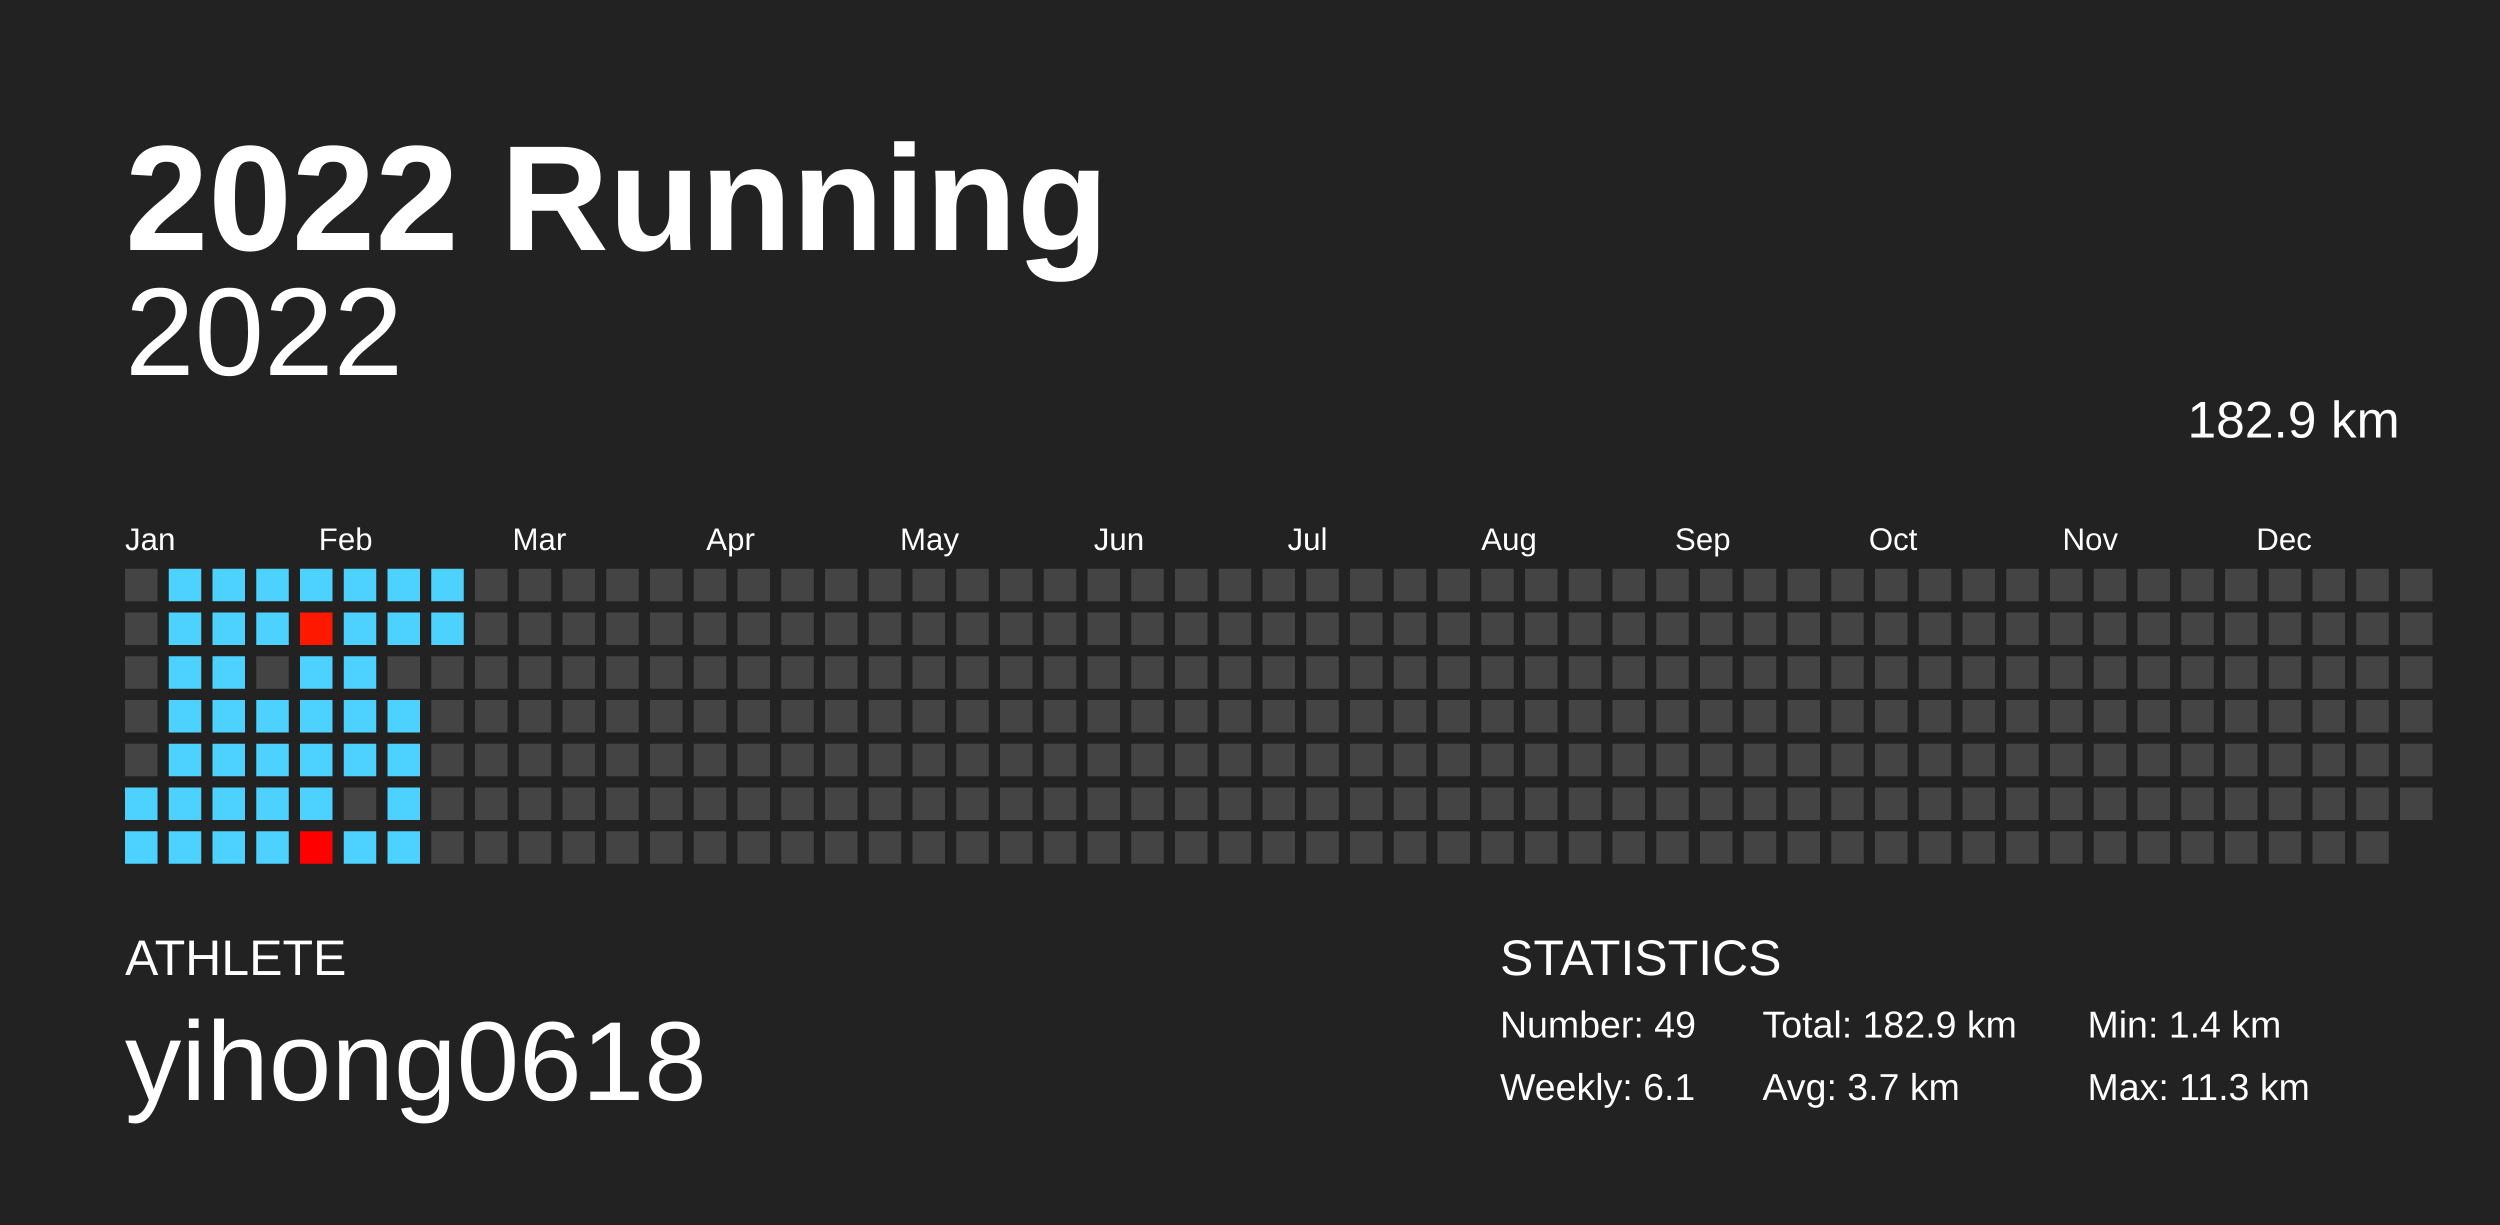
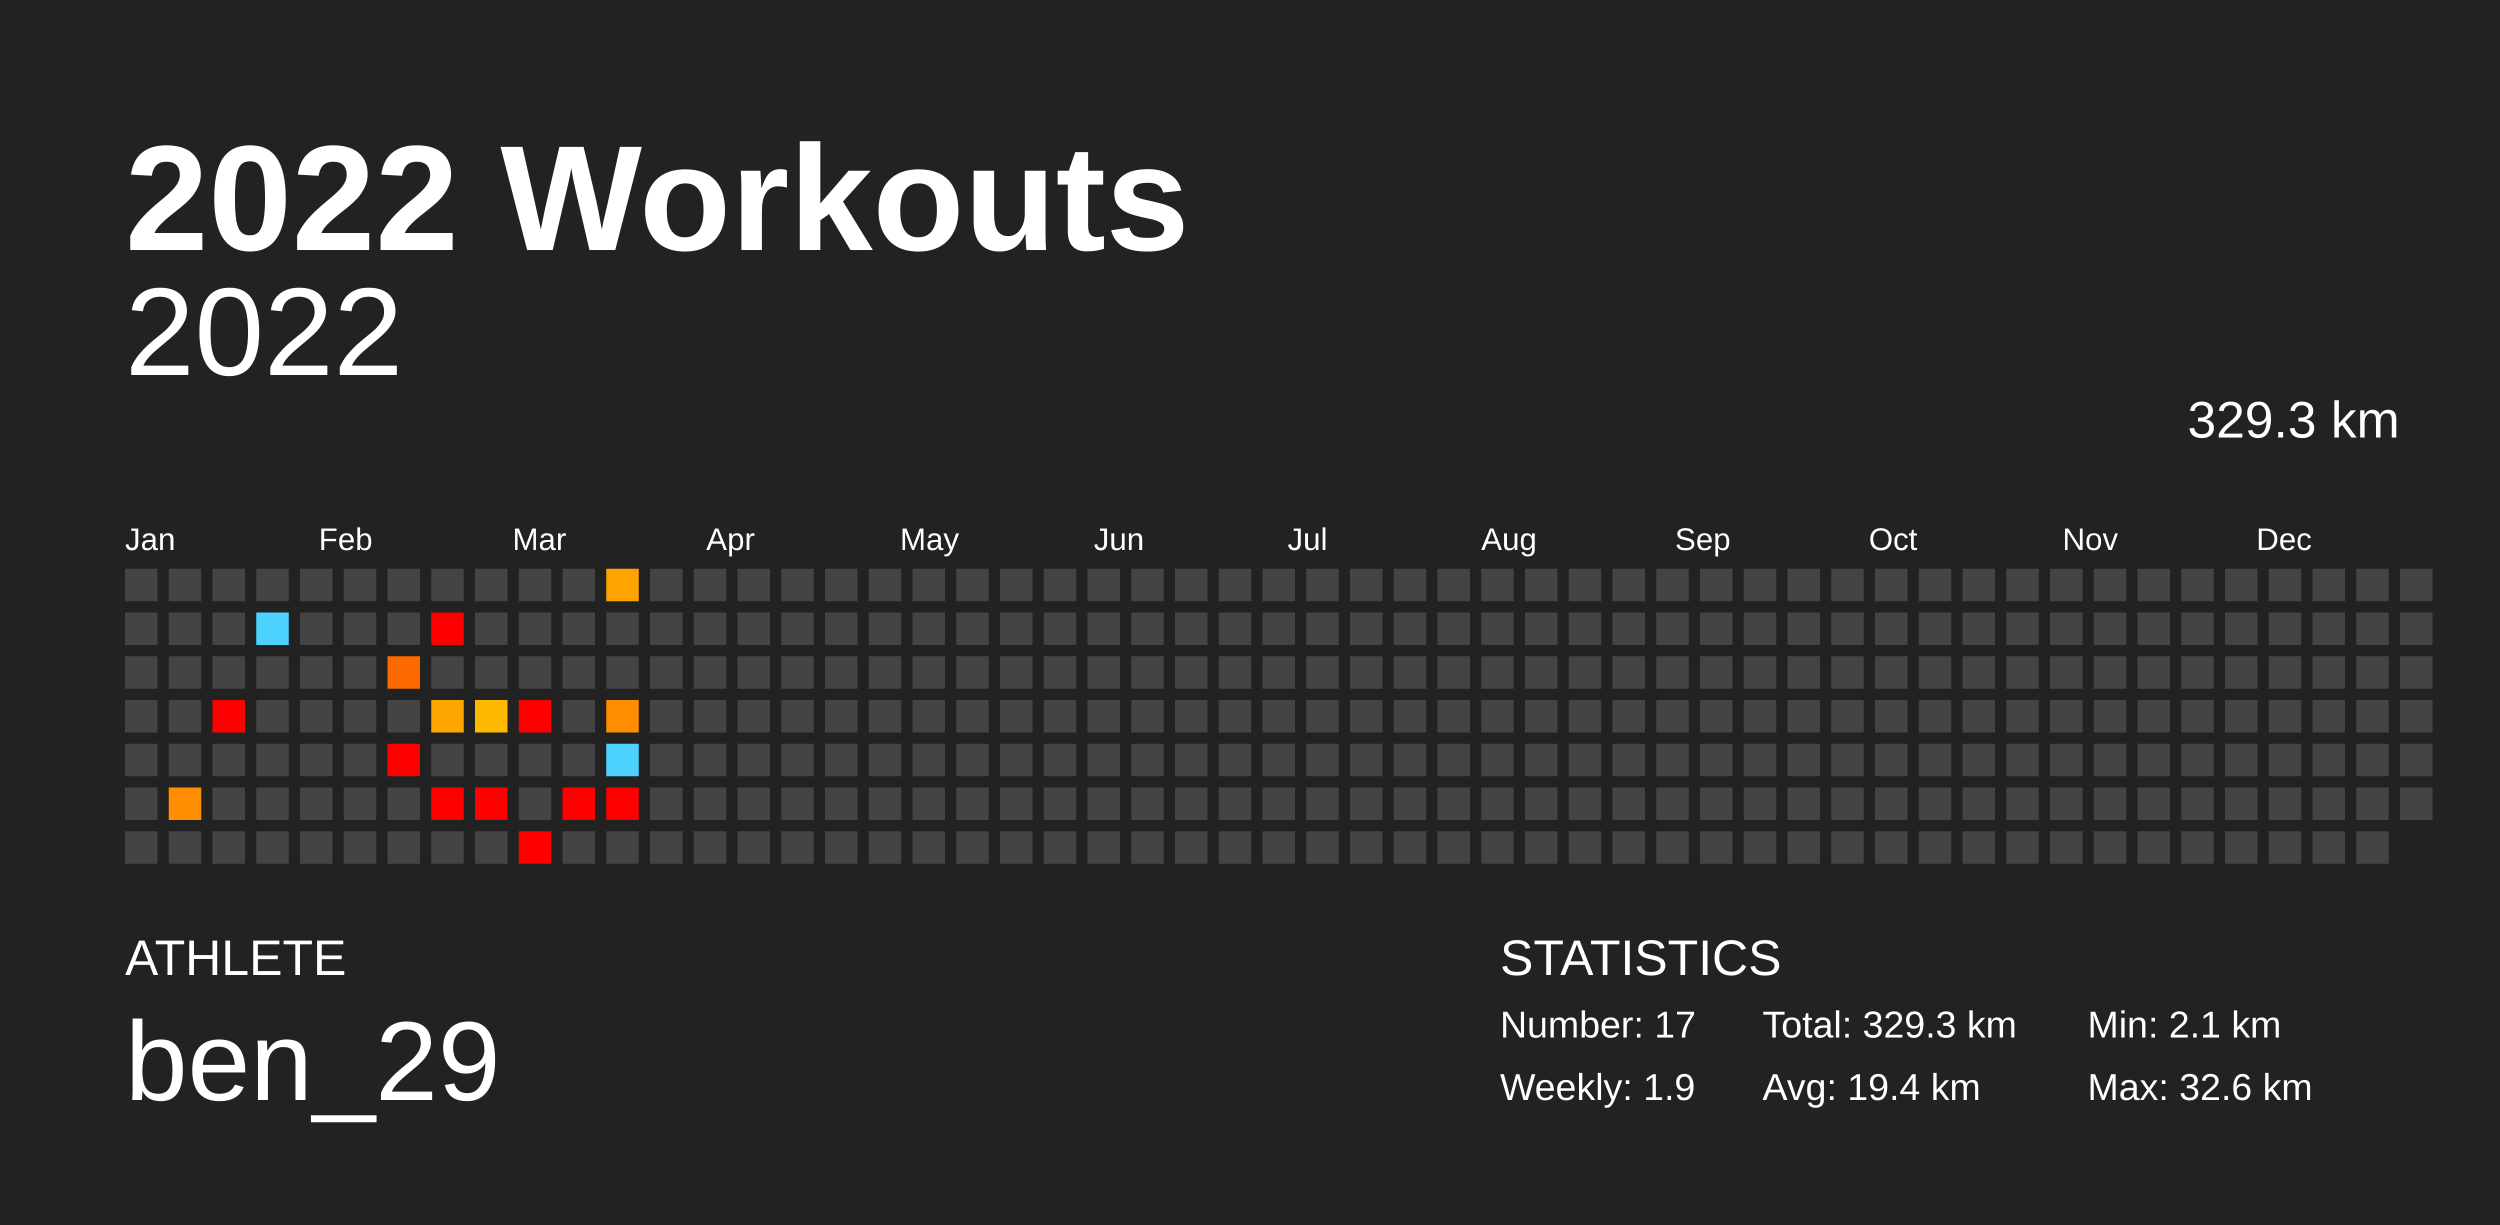
<svg xmlns="http://www.w3.org/2000/svg" baseProfile="full" height="98mm" version="1.1" viewBox="0,0,200,98" width="200mm">
  <defs />
  <rect fill="#222222" height="98" width="200" x="0" y="0" />
-   <text fill="#FFFFFF" style="font-size:12px; font-family:Arial; font-weight:bold;" x="10" y="20">2022 Running</text>
+   <text fill="#FFFFFF" style="font-size:12px; font-family:Arial; font-weight:bold;" x="10" y="20">2022 Workouts</text>
  <text fill="#FFFFFF" style="font-size:4px; font-family:Arial" x="10" y="78">ATHLETE</text>
-   <text fill="#FFFFFF" style="font-size:9px; font-family:Arial" x="10" y="88">yihong0618</text>
+   <text fill="#FFFFFF" style="font-size:9px; font-family:Arial" x="10" y="88">ben_29</text>
  <text fill="#FFFFFF" style="font-size:4px; font-family:Arial" x="120" y="78">STATISTICS</text>
-   <text fill="#FFFFFF" style="font-size:3px; font-family:Arial" x="120" y="83">Number: 49</text>
-   <text fill="#FFFFFF" style="font-size:3px; font-family:Arial" x="120" y="88">Weekly: 6.1</text>
-   <text fill="#FFFFFF" style="font-size:3px; font-family:Arial" x="141" y="83">Total: 182.9 km</text>
-   <text fill="#FFFFFF" style="font-size:3px; font-family:Arial" x="141" y="88">Avg: 3.7 km</text>
-   <text fill="#FFFFFF" style="font-size:3px; font-family:Arial" x="167" y="83">Min: 1.4 km</text>
-   <text fill="#FFFFFF" style="font-size:3px; font-family:Arial" x="167" y="88">Max: 11.3 km</text>
+   <text fill="#FFFFFF" style="font-size:3px; font-family:Arial" x="120" y="83">Number: 17</text>
+   <text fill="#FFFFFF" style="font-size:3px; font-family:Arial" x="120" y="88">Weekly: 1.9</text>
+   <text fill="#FFFFFF" style="font-size:3px; font-family:Arial" x="141" y="83">Total: 329.3 km</text>
+   <text fill="#FFFFFF" style="font-size:3px; font-family:Arial" x="141" y="88">Avg: 19.4 km</text>
+   <text fill="#FFFFFF" style="font-size:3px; font-family:Arial" x="167" y="83">Min: 2.1 km</text>
+   <text fill="#FFFFFF" style="font-size:3px; font-family:Arial" x="167" y="88">Max: 32.6 km</text>
  <text alignment-baseline="hanging" fill="#FFFFFF" style="font-size:10.0px; font-family:Arial;" x="10" y="30">2022</text>
-   <text alignment-baseline="hanging" fill="#FFFFFF" style="font-size:4.125px; font-family:Arial;" x="175" y="35">182.9 km</text>
+   <text alignment-baseline="hanging" fill="#FFFFFF" style="font-size:4.125px; font-family:Arial;" x="175" y="35">329.3 km</text>
  <text fill="#FFFFFF" style="font-size:2.5px; font-family:Arial" x="10.0" y="44">Jan</text>
  <text fill="#FFFFFF" style="font-size:2.5px; font-family:Arial" x="25.5" y="44">Feb</text>
  <text fill="#FFFFFF" style="font-size:2.5px; font-family:Arial" x="41.0" y="44">Mar</text>
  <text fill="#FFFFFF" style="font-size:2.5px; font-family:Arial" x="56.5" y="44">Apr</text>
  <text fill="#FFFFFF" style="font-size:2.5px; font-family:Arial" x="72.0" y="44">May</text>
  <text fill="#FFFFFF" style="font-size:2.5px; font-family:Arial" x="87.5" y="44">Jun</text>
  <text fill="#FFFFFF" style="font-size:2.5px; font-family:Arial" x="103.0" y="44">Jul</text>
  <text fill="#FFFFFF" style="font-size:2.5px; font-family:Arial" x="118.5" y="44">Aug</text>
  <text fill="#FFFFFF" style="font-size:2.5px; font-family:Arial" x="134.0" y="44">Sep</text>
  <text fill="#FFFFFF" style="font-size:2.5px; font-family:Arial" x="149.5" y="44">Oct</text>
  <text fill="#FFFFFF" style="font-size:2.5px; font-family:Arial" x="165.0" y="44">Nov</text>
  <text fill="#FFFFFF" style="font-size:2.5px; font-family:Arial" x="180.5" y="44">Dec</text>
  <rect fill="#444444" height="2.6" width="2.6" x="10.0" y="45.5" />
  <rect fill="#444444" height="2.6" width="2.6" x="10.0" y="49.0" />
  <rect fill="#444444" height="2.6" width="2.6" x="10.0" y="52.5" />
  <rect fill="#444444" height="2.6" width="2.6" x="10.0" y="56.0" />
  <rect fill="#444444" height="2.6" width="2.6" x="10.0" y="59.5" />
-   <rect fill="#4dd2ff" height="2.6" width="2.6" x="10.0" y="63.0" />
-   <rect fill="#4dd2ff" height="2.6" width="2.6" x="10.0" y="66.5" />
-   <rect fill="#4dd2ff" height="2.6" width="2.6" x="13.5" y="45.5" />
-   <rect fill="#4dd2ff" height="2.6" width="2.6" x="13.5" y="49.0" />
-   <rect fill="#4dd2ff" height="2.6" width="2.6" x="13.5" y="52.5" />
-   <rect fill="#4dd2ff" height="2.6" width="2.6" x="13.5" y="56.0" />
-   <rect fill="#4dd2ff" height="2.6" width="2.6" x="13.5" y="59.5" />
-   <rect fill="#4dd2ff" height="2.6" width="2.6" x="13.5" y="63.0" />
-   <rect fill="#4dd2ff" height="2.6" width="2.6" x="13.5" y="66.5" />
-   <rect fill="#4dd2ff" height="2.6" width="2.6" x="17.0" y="45.5" />
-   <rect fill="#4dd2ff" height="2.6" width="2.6" x="17.0" y="49.0" />
-   <rect fill="#4dd2ff" height="2.6" width="2.6" x="17.0" y="52.5" />
-   <rect fill="#4dd2ff" height="2.6" width="2.6" x="17.0" y="56.0" />
-   <rect fill="#4dd2ff" height="2.6" width="2.6" x="17.0" y="59.5" />
-   <rect fill="#4dd2ff" height="2.6" width="2.6" x="17.0" y="63.0" />
-   <rect fill="#4dd2ff" height="2.6" width="2.6" x="17.0" y="66.5" />
-   <rect fill="#4dd2ff" height="2.6" width="2.6" x="20.5" y="45.5" />
+   <rect fill="#444444" height="2.6" width="2.6" x="10.0" y="63.0" />
+   <rect fill="#444444" height="2.6" width="2.6" x="10.0" y="66.5" />
+   <rect fill="#444444" height="2.6" width="2.6" x="13.5" y="45.5" />
+   <rect fill="#444444" height="2.6" width="2.6" x="13.5" y="49.0" />
+   <rect fill="#444444" height="2.6" width="2.6" x="13.5" y="52.5" />
+   <rect fill="#444444" height="2.6" width="2.6" x="13.5" y="56.0" />
+   <rect fill="#444444" height="2.6" width="2.6" x="13.5" y="59.5" />
+   <rect fill="#ff8e00" height="2.6" width="2.6" x="13.5" y="63.0" />
+   <rect fill="#444444" height="2.6" width="2.6" x="13.5" y="66.5" />
+   <rect fill="#444444" height="2.6" width="2.6" x="17.0" y="45.5" />
+   <rect fill="#444444" height="2.6" width="2.6" x="17.0" y="49.0" />
+   <rect fill="#444444" height="2.6" width="2.6" x="17.0" y="52.5" />
+   <rect fill="red" height="2.6" width="2.6" x="17.0" y="56.0" />
+   <rect fill="#444444" height="2.6" width="2.6" x="17.0" y="59.5" />
+   <rect fill="#444444" height="2.6" width="2.6" x="17.0" y="63.0" />
+   <rect fill="#444444" height="2.6" width="2.6" x="17.0" y="66.5" />
+   <rect fill="#444444" height="2.6" width="2.6" x="20.5" y="45.5" />
  <rect fill="#4dd2ff" height="2.6" width="2.6" x="20.5" y="49.0" />
  <rect fill="#444444" height="2.6" width="2.6" x="20.5" y="52.5" />
-   <rect fill="#4dd2ff" height="2.6" width="2.6" x="20.5" y="56.0" />
-   <rect fill="#4dd2ff" height="2.6" width="2.6" x="20.5" y="59.5" />
-   <rect fill="#4dd2ff" height="2.6" width="2.6" x="20.5" y="63.0" />
-   <rect fill="#4dd2ff" height="2.6" width="2.6" x="20.5" y="66.5" />
-   <rect fill="#4dd2ff" height="2.6" width="2.6" x="24.0" y="45.5" />
-   <rect fill="#ff1800" height="2.6" width="2.6" x="24.0" y="49.0" />
-   <rect fill="#4dd2ff" height="2.6" width="2.6" x="24.0" y="52.5" />
-   <rect fill="#4dd2ff" height="2.6" width="2.6" x="24.0" y="56.0" />
-   <rect fill="#4dd2ff" height="2.6" width="2.6" x="24.0" y="59.5" />
-   <rect fill="#4dd2ff" height="2.6" width="2.6" x="24.0" y="63.0" />
-   <rect fill="#ff0000" height="2.6" width="2.6" x="24.0" y="66.5" />
-   <rect fill="#4dd2ff" height="2.6" width="2.6" x="27.5" y="45.5" />
-   <rect fill="#4dd2ff" height="2.6" width="2.6" x="27.5" y="49.0" />
-   <rect fill="#4dd2ff" height="2.6" width="2.6" x="27.5" y="52.5" />
-   <rect fill="#4dd2ff" height="2.6" width="2.6" x="27.5" y="56.0" />
-   <rect fill="#4dd2ff" height="2.6" width="2.6" x="27.5" y="59.5" />
+   <rect fill="#444444" height="2.6" width="2.6" x="20.5" y="56.0" />
+   <rect fill="#444444" height="2.6" width="2.6" x="20.5" y="59.5" />
+   <rect fill="#444444" height="2.6" width="2.6" x="20.5" y="63.0" />
+   <rect fill="#444444" height="2.6" width="2.6" x="20.5" y="66.5" />
+   <rect fill="#444444" height="2.6" width="2.6" x="24.0" y="45.5" />
+   <rect fill="#444444" height="2.6" width="2.6" x="24.0" y="49.0" />
+   <rect fill="#444444" height="2.6" width="2.6" x="24.0" y="52.5" />
+   <rect fill="#444444" height="2.6" width="2.6" x="24.0" y="56.0" />
+   <rect fill="#444444" height="2.6" width="2.6" x="24.0" y="59.5" />
+   <rect fill="#444444" height="2.6" width="2.6" x="24.0" y="63.0" />
+   <rect fill="#444444" height="2.6" width="2.6" x="24.0" y="66.5" />
+   <rect fill="#444444" height="2.6" width="2.6" x="27.5" y="45.5" />
+   <rect fill="#444444" height="2.6" width="2.6" x="27.5" y="49.0" />
+   <rect fill="#444444" height="2.6" width="2.6" x="27.5" y="52.5" />
+   <rect fill="#444444" height="2.6" width="2.6" x="27.5" y="56.0" />
+   <rect fill="#444444" height="2.6" width="2.6" x="27.5" y="59.5" />
  <rect fill="#444444" height="2.6" width="2.6" x="27.5" y="63.0" />
-   <rect fill="#4dd2ff" height="2.6" width="2.6" x="27.5" y="66.5" />
-   <rect fill="#4dd2ff" height="2.6" width="2.6" x="31.0" y="45.5" />
-   <rect fill="#4dd2ff" height="2.6" width="2.6" x="31.0" y="49.0" />
-   <rect fill="#444444" height="2.6" width="2.6" x="31.0" y="52.5" />
-   <rect fill="#4dd2ff" height="2.6" width="2.6" x="31.0" y="56.0" />
-   <rect fill="#4dd2ff" height="2.6" width="2.6" x="31.0" y="59.5" />
-   <rect fill="#4dd2ff" height="2.6" width="2.6" x="31.0" y="63.0" />
-   <rect fill="#4dd2ff" height="2.6" width="2.6" x="31.0" y="66.5" />
-   <rect fill="#4dd2ff" height="2.6" width="2.6" x="34.5" y="45.5" />
-   <rect fill="#4dd2ff" height="2.6" width="2.6" x="34.5" y="49.0" />
+   <rect fill="#444444" height="2.6" width="2.6" x="27.5" y="66.5" />
+   <rect fill="#444444" height="2.6" width="2.6" x="31.0" y="45.5" />
+   <rect fill="#444444" height="2.6" width="2.6" x="31.0" y="49.0" />
+   <rect fill="#ff6a00" height="2.6" width="2.6" x="31.0" y="52.5" />
+   <rect fill="#444444" height="2.6" width="2.6" x="31.0" y="56.0" />
+   <rect fill="red" height="2.6" width="2.6" x="31.0" y="59.5" />
+   <rect fill="#444444" height="2.6" width="2.6" x="31.0" y="63.0" />
+   <rect fill="#444444" height="2.6" width="2.6" x="31.0" y="66.5" />
+   <rect fill="#444444" height="2.6" width="2.6" x="34.5" y="45.5" />
+   <rect fill="red" height="2.6" width="2.6" x="34.5" y="49.0" />
  <rect fill="#444444" height="2.6" width="2.6" x="34.5" y="52.5" />
-   <rect fill="#444444" height="2.6" width="2.6" x="34.5" y="56.0" />
+   <rect fill="#ffa500" height="2.6" width="2.6" x="34.5" y="56.0" />
  <rect fill="#444444" height="2.6" width="2.6" x="34.5" y="59.5" />
-   <rect fill="#444444" height="2.6" width="2.6" x="34.5" y="63.0" />
+   <rect fill="red" height="2.6" width="2.6" x="34.5" y="63.0" />
  <rect fill="#444444" height="2.6" width="2.6" x="34.5" y="66.5" />
  <rect fill="#444444" height="2.6" width="2.6" x="38.0" y="45.5" />
  <rect fill="#444444" height="2.6" width="2.6" x="38.0" y="49.0" />
  <rect fill="#444444" height="2.6" width="2.6" x="38.0" y="52.5" />
-   <rect fill="#444444" height="2.6" width="2.6" x="38.0" y="56.0" />
+   <rect fill="#ffb900" height="2.6" width="2.6" x="38.0" y="56.0" />
  <rect fill="#444444" height="2.6" width="2.6" x="38.0" y="59.5" />
-   <rect fill="#444444" height="2.6" width="2.6" x="38.0" y="63.0" />
+   <rect fill="red" height="2.6" width="2.6" x="38.0" y="63.0" />
  <rect fill="#444444" height="2.6" width="2.6" x="38.0" y="66.5" />
  <rect fill="#444444" height="2.6" width="2.6" x="41.5" y="45.5" />
  <rect fill="#444444" height="2.6" width="2.6" x="41.5" y="49.0" />
  <rect fill="#444444" height="2.6" width="2.6" x="41.5" y="52.5" />
-   <rect fill="#444444" height="2.6" width="2.6" x="41.5" y="56.0" />
+   <rect fill="red" height="2.6" width="2.6" x="41.5" y="56.0" />
  <rect fill="#444444" height="2.6" width="2.6" x="41.5" y="59.5" />
  <rect fill="#444444" height="2.6" width="2.6" x="41.5" y="63.0" />
-   <rect fill="#444444" height="2.6" width="2.6" x="41.5" y="66.5" />
+   <rect fill="red" height="2.6" width="2.6" x="41.5" y="66.5" />
  <rect fill="#444444" height="2.6" width="2.6" x="45.0" y="45.5" />
  <rect fill="#444444" height="2.6" width="2.6" x="45.0" y="49.0" />
  <rect fill="#444444" height="2.6" width="2.6" x="45.0" y="52.5" />
  <rect fill="#444444" height="2.6" width="2.6" x="45.0" y="56.0" />
  <rect fill="#444444" height="2.6" width="2.6" x="45.0" y="59.5" />
-   <rect fill="#444444" height="2.6" width="2.6" x="45.0" y="63.0" />
+   <rect fill="red" height="2.6" width="2.6" x="45.0" y="63.0" />
  <rect fill="#444444" height="2.6" width="2.6" x="45.0" y="66.5" />
-   <rect fill="#444444" height="2.6" width="2.6" x="48.5" y="45.5" />
+   <rect fill="#ffa300" height="2.6" width="2.6" x="48.5" y="45.5" />
  <rect fill="#444444" height="2.6" width="2.6" x="48.5" y="49.0" />
  <rect fill="#444444" height="2.6" width="2.6" x="48.5" y="52.5" />
-   <rect fill="#444444" height="2.6" width="2.6" x="48.5" y="56.0" />
-   <rect fill="#444444" height="2.6" width="2.6" x="48.5" y="59.5" />
-   <rect fill="#444444" height="2.6" width="2.6" x="48.5" y="63.0" />
+   <rect fill="#ff8d00" height="2.6" width="2.6" x="48.5" y="56.0" />
+   <rect fill="#4dd2ff" height="2.6" width="2.6" x="48.5" y="59.5" />
+   <rect fill="red" height="2.6" width="2.6" x="48.5" y="63.0" />
  <rect fill="#444444" height="2.6" width="2.6" x="48.5" y="66.5" />
  <rect fill="#444444" height="2.6" width="2.6" x="52.0" y="45.5" />
  <rect fill="#444444" height="2.6" width="2.6" x="52.0" y="49.0" />
  <rect fill="#444444" height="2.6" width="2.6" x="52.0" y="52.5" />
  <rect fill="#444444" height="2.6" width="2.6" x="52.0" y="56.0" />
  <rect fill="#444444" height="2.6" width="2.6" x="52.0" y="59.5" />
  <rect fill="#444444" height="2.6" width="2.6" x="52.0" y="63.0" />
  <rect fill="#444444" height="2.6" width="2.6" x="52.0" y="66.5" />
  <rect fill="#444444" height="2.6" width="2.6" x="55.5" y="45.5" />
  <rect fill="#444444" height="2.6" width="2.6" x="55.5" y="49.0" />
  <rect fill="#444444" height="2.6" width="2.6" x="55.5" y="52.5" />
  <rect fill="#444444" height="2.6" width="2.6" x="55.5" y="56.0" />
  <rect fill="#444444" height="2.6" width="2.6" x="55.5" y="59.5" />
  <rect fill="#444444" height="2.6" width="2.6" x="55.5" y="63.0" />
  <rect fill="#444444" height="2.6" width="2.6" x="55.5" y="66.5" />
  <rect fill="#444444" height="2.6" width="2.6" x="59.0" y="45.5" />
  <rect fill="#444444" height="2.6" width="2.6" x="59.0" y="49.0" />
  <rect fill="#444444" height="2.6" width="2.6" x="59.0" y="52.5" />
  <rect fill="#444444" height="2.6" width="2.6" x="59.0" y="56.0" />
  <rect fill="#444444" height="2.6" width="2.6" x="59.0" y="59.5" />
  <rect fill="#444444" height="2.6" width="2.6" x="59.0" y="63.0" />
  <rect fill="#444444" height="2.6" width="2.6" x="59.0" y="66.5" />
  <rect fill="#444444" height="2.6" width="2.6" x="62.5" y="45.5" />
  <rect fill="#444444" height="2.6" width="2.6" x="62.5" y="49.0" />
  <rect fill="#444444" height="2.6" width="2.6" x="62.5" y="52.5" />
  <rect fill="#444444" height="2.6" width="2.6" x="62.5" y="56.0" />
  <rect fill="#444444" height="2.6" width="2.6" x="62.5" y="59.5" />
  <rect fill="#444444" height="2.6" width="2.6" x="62.5" y="63.0" />
  <rect fill="#444444" height="2.6" width="2.6" x="62.5" y="66.5" />
  <rect fill="#444444" height="2.6" width="2.6" x="66.0" y="45.5" />
  <rect fill="#444444" height="2.6" width="2.6" x="66.0" y="49.0" />
  <rect fill="#444444" height="2.6" width="2.6" x="66.0" y="52.5" />
  <rect fill="#444444" height="2.6" width="2.6" x="66.0" y="56.0" />
  <rect fill="#444444" height="2.6" width="2.6" x="66.0" y="59.5" />
  <rect fill="#444444" height="2.6" width="2.6" x="66.0" y="63.0" />
  <rect fill="#444444" height="2.6" width="2.6" x="66.0" y="66.5" />
  <rect fill="#444444" height="2.6" width="2.6" x="69.5" y="45.5" />
  <rect fill="#444444" height="2.6" width="2.6" x="69.5" y="49.0" />
  <rect fill="#444444" height="2.6" width="2.6" x="69.5" y="52.5" />
  <rect fill="#444444" height="2.6" width="2.6" x="69.5" y="56.0" />
  <rect fill="#444444" height="2.6" width="2.6" x="69.5" y="59.5" />
  <rect fill="#444444" height="2.6" width="2.6" x="69.5" y="63.0" />
  <rect fill="#444444" height="2.6" width="2.6" x="69.5" y="66.5" />
  <rect fill="#444444" height="2.6" width="2.6" x="73.0" y="45.5" />
  <rect fill="#444444" height="2.6" width="2.6" x="73.0" y="49.0" />
  <rect fill="#444444" height="2.6" width="2.6" x="73.0" y="52.5" />
  <rect fill="#444444" height="2.6" width="2.6" x="73.0" y="56.0" />
  <rect fill="#444444" height="2.6" width="2.6" x="73.0" y="59.5" />
  <rect fill="#444444" height="2.6" width="2.6" x="73.0" y="63.0" />
  <rect fill="#444444" height="2.6" width="2.6" x="73.0" y="66.5" />
  <rect fill="#444444" height="2.6" width="2.6" x="76.5" y="45.5" />
  <rect fill="#444444" height="2.6" width="2.6" x="76.5" y="49.0" />
  <rect fill="#444444" height="2.6" width="2.6" x="76.5" y="52.5" />
  <rect fill="#444444" height="2.6" width="2.6" x="76.5" y="56.0" />
  <rect fill="#444444" height="2.6" width="2.6" x="76.5" y="59.5" />
  <rect fill="#444444" height="2.6" width="2.6" x="76.5" y="63.0" />
  <rect fill="#444444" height="2.6" width="2.6" x="76.5" y="66.5" />
  <rect fill="#444444" height="2.6" width="2.6" x="80.0" y="45.5" />
  <rect fill="#444444" height="2.6" width="2.6" x="80.0" y="49.0" />
  <rect fill="#444444" height="2.6" width="2.6" x="80.0" y="52.5" />
  <rect fill="#444444" height="2.6" width="2.6" x="80.0" y="56.0" />
  <rect fill="#444444" height="2.6" width="2.6" x="80.0" y="59.5" />
  <rect fill="#444444" height="2.6" width="2.6" x="80.0" y="63.0" />
  <rect fill="#444444" height="2.6" width="2.6" x="80.0" y="66.5" />
  <rect fill="#444444" height="2.6" width="2.6" x="83.5" y="45.5" />
  <rect fill="#444444" height="2.6" width="2.6" x="83.5" y="49.0" />
  <rect fill="#444444" height="2.6" width="2.6" x="83.5" y="52.5" />
  <rect fill="#444444" height="2.6" width="2.6" x="83.5" y="56.0" />
  <rect fill="#444444" height="2.6" width="2.6" x="83.5" y="59.5" />
  <rect fill="#444444" height="2.6" width="2.6" x="83.5" y="63.0" />
  <rect fill="#444444" height="2.6" width="2.6" x="83.5" y="66.5" />
  <rect fill="#444444" height="2.6" width="2.6" x="87.0" y="45.5" />
  <rect fill="#444444" height="2.6" width="2.6" x="87.0" y="49.0" />
  <rect fill="#444444" height="2.6" width="2.6" x="87.0" y="52.5" />
  <rect fill="#444444" height="2.6" width="2.6" x="87.0" y="56.0" />
  <rect fill="#444444" height="2.6" width="2.6" x="87.0" y="59.5" />
  <rect fill="#444444" height="2.6" width="2.6" x="87.0" y="63.0" />
  <rect fill="#444444" height="2.6" width="2.6" x="87.0" y="66.5" />
  <rect fill="#444444" height="2.6" width="2.6" x="90.5" y="45.5" />
  <rect fill="#444444" height="2.6" width="2.6" x="90.5" y="49.0" />
  <rect fill="#444444" height="2.6" width="2.6" x="90.5" y="52.5" />
  <rect fill="#444444" height="2.6" width="2.6" x="90.5" y="56.0" />
  <rect fill="#444444" height="2.6" width="2.6" x="90.5" y="59.5" />
  <rect fill="#444444" height="2.6" width="2.6" x="90.5" y="63.0" />
  <rect fill="#444444" height="2.6" width="2.6" x="90.5" y="66.5" />
  <rect fill="#444444" height="2.6" width="2.6" x="94.0" y="45.5" />
  <rect fill="#444444" height="2.6" width="2.6" x="94.0" y="49.0" />
  <rect fill="#444444" height="2.6" width="2.6" x="94.0" y="52.5" />
  <rect fill="#444444" height="2.6" width="2.6" x="94.0" y="56.0" />
  <rect fill="#444444" height="2.6" width="2.6" x="94.0" y="59.5" />
  <rect fill="#444444" height="2.6" width="2.6" x="94.0" y="63.0" />
  <rect fill="#444444" height="2.6" width="2.6" x="94.0" y="66.5" />
  <rect fill="#444444" height="2.6" width="2.6" x="97.5" y="45.5" />
  <rect fill="#444444" height="2.6" width="2.6" x="97.5" y="49.0" />
  <rect fill="#444444" height="2.6" width="2.6" x="97.5" y="52.5" />
  <rect fill="#444444" height="2.6" width="2.6" x="97.5" y="56.0" />
  <rect fill="#444444" height="2.6" width="2.6" x="97.5" y="59.5" />
  <rect fill="#444444" height="2.6" width="2.6" x="97.5" y="63.0" />
  <rect fill="#444444" height="2.6" width="2.6" x="97.5" y="66.5" />
  <rect fill="#444444" height="2.6" width="2.6" x="101.0" y="45.5" />
  <rect fill="#444444" height="2.6" width="2.6" x="101.0" y="49.0" />
  <rect fill="#444444" height="2.6" width="2.6" x="101.0" y="52.5" />
  <rect fill="#444444" height="2.6" width="2.6" x="101.0" y="56.0" />
  <rect fill="#444444" height="2.6" width="2.6" x="101.0" y="59.5" />
  <rect fill="#444444" height="2.6" width="2.6" x="101.0" y="63.0" />
  <rect fill="#444444" height="2.6" width="2.6" x="101.0" y="66.5" />
  <rect fill="#444444" height="2.6" width="2.6" x="104.5" y="45.5" />
  <rect fill="#444444" height="2.6" width="2.6" x="104.5" y="49.0" />
  <rect fill="#444444" height="2.6" width="2.6" x="104.5" y="52.5" />
  <rect fill="#444444" height="2.6" width="2.6" x="104.5" y="56.0" />
  <rect fill="#444444" height="2.6" width="2.6" x="104.5" y="59.5" />
  <rect fill="#444444" height="2.6" width="2.6" x="104.5" y="63.0" />
  <rect fill="#444444" height="2.6" width="2.6" x="104.5" y="66.5" />
  <rect fill="#444444" height="2.6" width="2.6" x="108.0" y="45.5" />
  <rect fill="#444444" height="2.6" width="2.6" x="108.0" y="49.0" />
  <rect fill="#444444" height="2.6" width="2.6" x="108.0" y="52.5" />
  <rect fill="#444444" height="2.6" width="2.6" x="108.0" y="56.0" />
  <rect fill="#444444" height="2.6" width="2.6" x="108.0" y="59.5" />
  <rect fill="#444444" height="2.6" width="2.6" x="108.0" y="63.0" />
  <rect fill="#444444" height="2.6" width="2.6" x="108.0" y="66.5" />
  <rect fill="#444444" height="2.6" width="2.6" x="111.5" y="45.5" />
  <rect fill="#444444" height="2.6" width="2.6" x="111.5" y="49.0" />
  <rect fill="#444444" height="2.6" width="2.6" x="111.5" y="52.5" />
  <rect fill="#444444" height="2.6" width="2.6" x="111.5" y="56.0" />
  <rect fill="#444444" height="2.6" width="2.6" x="111.5" y="59.5" />
  <rect fill="#444444" height="2.6" width="2.6" x="111.5" y="63.0" />
  <rect fill="#444444" height="2.6" width="2.6" x="111.5" y="66.5" />
  <rect fill="#444444" height="2.6" width="2.6" x="115.0" y="45.5" />
  <rect fill="#444444" height="2.6" width="2.6" x="115.0" y="49.0" />
  <rect fill="#444444" height="2.6" width="2.6" x="115.0" y="52.5" />
  <rect fill="#444444" height="2.6" width="2.6" x="115.0" y="56.0" />
  <rect fill="#444444" height="2.6" width="2.6" x="115.0" y="59.5" />
  <rect fill="#444444" height="2.6" width="2.6" x="115.0" y="63.0" />
  <rect fill="#444444" height="2.6" width="2.6" x="115.0" y="66.5" />
  <rect fill="#444444" height="2.6" width="2.6" x="118.5" y="45.5" />
  <rect fill="#444444" height="2.6" width="2.6" x="118.5" y="49.0" />
  <rect fill="#444444" height="2.6" width="2.6" x="118.5" y="52.5" />
  <rect fill="#444444" height="2.6" width="2.6" x="118.5" y="56.0" />
  <rect fill="#444444" height="2.6" width="2.6" x="118.5" y="59.5" />
  <rect fill="#444444" height="2.6" width="2.6" x="118.5" y="63.0" />
  <rect fill="#444444" height="2.6" width="2.6" x="118.5" y="66.5" />
  <rect fill="#444444" height="2.6" width="2.6" x="122.0" y="45.5" />
  <rect fill="#444444" height="2.6" width="2.6" x="122.0" y="49.0" />
  <rect fill="#444444" height="2.6" width="2.6" x="122.0" y="52.5" />
  <rect fill="#444444" height="2.6" width="2.6" x="122.0" y="56.0" />
  <rect fill="#444444" height="2.6" width="2.6" x="122.0" y="59.5" />
  <rect fill="#444444" height="2.6" width="2.6" x="122.0" y="63.0" />
  <rect fill="#444444" height="2.6" width="2.6" x="122.0" y="66.5" />
  <rect fill="#444444" height="2.6" width="2.6" x="125.5" y="45.5" />
  <rect fill="#444444" height="2.6" width="2.6" x="125.5" y="49.0" />
  <rect fill="#444444" height="2.6" width="2.6" x="125.5" y="52.5" />
  <rect fill="#444444" height="2.6" width="2.6" x="125.5" y="56.0" />
  <rect fill="#444444" height="2.6" width="2.6" x="125.5" y="59.5" />
  <rect fill="#444444" height="2.6" width="2.6" x="125.5" y="63.0" />
  <rect fill="#444444" height="2.6" width="2.6" x="125.5" y="66.5" />
  <rect fill="#444444" height="2.6" width="2.6" x="129.0" y="45.5" />
  <rect fill="#444444" height="2.6" width="2.6" x="129.0" y="49.0" />
  <rect fill="#444444" height="2.6" width="2.6" x="129.0" y="52.5" />
  <rect fill="#444444" height="2.6" width="2.6" x="129.0" y="56.0" />
  <rect fill="#444444" height="2.6" width="2.6" x="129.0" y="59.5" />
  <rect fill="#444444" height="2.6" width="2.6" x="129.0" y="63.0" />
  <rect fill="#444444" height="2.6" width="2.6" x="129.0" y="66.5" />
  <rect fill="#444444" height="2.6" width="2.6" x="132.5" y="45.5" />
  <rect fill="#444444" height="2.6" width="2.6" x="132.5" y="49.0" />
  <rect fill="#444444" height="2.6" width="2.6" x="132.5" y="52.5" />
  <rect fill="#444444" height="2.6" width="2.6" x="132.5" y="56.0" />
  <rect fill="#444444" height="2.6" width="2.6" x="132.5" y="59.5" />
  <rect fill="#444444" height="2.6" width="2.6" x="132.5" y="63.0" />
  <rect fill="#444444" height="2.6" width="2.6" x="132.5" y="66.5" />
  <rect fill="#444444" height="2.6" width="2.6" x="136.0" y="45.5" />
  <rect fill="#444444" height="2.6" width="2.6" x="136.0" y="49.0" />
  <rect fill="#444444" height="2.6" width="2.6" x="136.0" y="52.5" />
  <rect fill="#444444" height="2.6" width="2.6" x="136.0" y="56.0" />
  <rect fill="#444444" height="2.6" width="2.6" x="136.0" y="59.5" />
  <rect fill="#444444" height="2.6" width="2.6" x="136.0" y="63.0" />
  <rect fill="#444444" height="2.6" width="2.6" x="136.0" y="66.5" />
  <rect fill="#444444" height="2.6" width="2.6" x="139.5" y="45.5" />
  <rect fill="#444444" height="2.6" width="2.6" x="139.5" y="49.0" />
  <rect fill="#444444" height="2.6" width="2.6" x="139.5" y="52.5" />
  <rect fill="#444444" height="2.6" width="2.6" x="139.5" y="56.0" />
  <rect fill="#444444" height="2.6" width="2.6" x="139.5" y="59.5" />
  <rect fill="#444444" height="2.6" width="2.6" x="139.5" y="63.0" />
  <rect fill="#444444" height="2.6" width="2.6" x="139.5" y="66.5" />
  <rect fill="#444444" height="2.6" width="2.6" x="143.0" y="45.5" />
  <rect fill="#444444" height="2.6" width="2.6" x="143.0" y="49.0" />
  <rect fill="#444444" height="2.6" width="2.6" x="143.0" y="52.5" />
  <rect fill="#444444" height="2.6" width="2.6" x="143.0" y="56.0" />
  <rect fill="#444444" height="2.6" width="2.6" x="143.0" y="59.5" />
  <rect fill="#444444" height="2.6" width="2.6" x="143.0" y="63.0" />
  <rect fill="#444444" height="2.6" width="2.6" x="143.0" y="66.5" />
  <rect fill="#444444" height="2.6" width="2.6" x="146.5" y="45.5" />
  <rect fill="#444444" height="2.6" width="2.6" x="146.5" y="49.0" />
  <rect fill="#444444" height="2.6" width="2.6" x="146.5" y="52.5" />
  <rect fill="#444444" height="2.6" width="2.6" x="146.5" y="56.0" />
  <rect fill="#444444" height="2.6" width="2.6" x="146.5" y="59.5" />
  <rect fill="#444444" height="2.6" width="2.6" x="146.5" y="63.0" />
  <rect fill="#444444" height="2.6" width="2.6" x="146.5" y="66.5" />
  <rect fill="#444444" height="2.6" width="2.6" x="150.0" y="45.5" />
  <rect fill="#444444" height="2.6" width="2.6" x="150.0" y="49.0" />
  <rect fill="#444444" height="2.6" width="2.6" x="150.0" y="52.5" />
  <rect fill="#444444" height="2.6" width="2.6" x="150.0" y="56.0" />
  <rect fill="#444444" height="2.6" width="2.6" x="150.0" y="59.5" />
  <rect fill="#444444" height="2.6" width="2.6" x="150.0" y="63.0" />
  <rect fill="#444444" height="2.6" width="2.6" x="150.0" y="66.5" />
  <rect fill="#444444" height="2.6" width="2.6" x="153.5" y="45.5" />
  <rect fill="#444444" height="2.6" width="2.6" x="153.5" y="49.0" />
  <rect fill="#444444" height="2.6" width="2.6" x="153.5" y="52.5" />
  <rect fill="#444444" height="2.6" width="2.6" x="153.5" y="56.0" />
  <rect fill="#444444" height="2.6" width="2.6" x="153.5" y="59.5" />
  <rect fill="#444444" height="2.6" width="2.6" x="153.5" y="63.0" />
  <rect fill="#444444" height="2.6" width="2.6" x="153.5" y="66.5" />
  <rect fill="#444444" height="2.6" width="2.6" x="157.0" y="45.5" />
  <rect fill="#444444" height="2.6" width="2.6" x="157.0" y="49.0" />
  <rect fill="#444444" height="2.6" width="2.6" x="157.0" y="52.5" />
  <rect fill="#444444" height="2.6" width="2.6" x="157.0" y="56.0" />
  <rect fill="#444444" height="2.6" width="2.6" x="157.0" y="59.5" />
  <rect fill="#444444" height="2.6" width="2.6" x="157.0" y="63.0" />
  <rect fill="#444444" height="2.6" width="2.6" x="157.0" y="66.5" />
  <rect fill="#444444" height="2.6" width="2.6" x="160.5" y="45.5" />
  <rect fill="#444444" height="2.6" width="2.6" x="160.5" y="49.0" />
  <rect fill="#444444" height="2.6" width="2.6" x="160.5" y="52.5" />
  <rect fill="#444444" height="2.6" width="2.6" x="160.5" y="56.0" />
  <rect fill="#444444" height="2.6" width="2.6" x="160.5" y="59.5" />
  <rect fill="#444444" height="2.6" width="2.6" x="160.5" y="63.0" />
  <rect fill="#444444" height="2.6" width="2.6" x="160.5" y="66.5" />
  <rect fill="#444444" height="2.6" width="2.6" x="164.0" y="45.5" />
  <rect fill="#444444" height="2.6" width="2.6" x="164.0" y="49.0" />
  <rect fill="#444444" height="2.6" width="2.6" x="164.0" y="52.5" />
  <rect fill="#444444" height="2.6" width="2.6" x="164.0" y="56.0" />
  <rect fill="#444444" height="2.6" width="2.6" x="164.0" y="59.5" />
  <rect fill="#444444" height="2.6" width="2.6" x="164.0" y="63.0" />
  <rect fill="#444444" height="2.6" width="2.6" x="164.0" y="66.5" />
  <rect fill="#444444" height="2.6" width="2.6" x="167.5" y="45.5" />
  <rect fill="#444444" height="2.6" width="2.6" x="167.5" y="49.0" />
  <rect fill="#444444" height="2.6" width="2.6" x="167.5" y="52.5" />
  <rect fill="#444444" height="2.6" width="2.6" x="167.5" y="56.0" />
  <rect fill="#444444" height="2.6" width="2.6" x="167.5" y="59.5" />
  <rect fill="#444444" height="2.6" width="2.6" x="167.5" y="63.0" />
  <rect fill="#444444" height="2.6" width="2.6" x="167.5" y="66.5" />
  <rect fill="#444444" height="2.6" width="2.6" x="171.0" y="45.5" />
  <rect fill="#444444" height="2.6" width="2.6" x="171.0" y="49.0" />
  <rect fill="#444444" height="2.6" width="2.6" x="171.0" y="52.5" />
  <rect fill="#444444" height="2.6" width="2.6" x="171.0" y="56.0" />
  <rect fill="#444444" height="2.6" width="2.6" x="171.0" y="59.5" />
  <rect fill="#444444" height="2.6" width="2.6" x="171.0" y="63.0" />
  <rect fill="#444444" height="2.6" width="2.6" x="171.0" y="66.5" />
  <rect fill="#444444" height="2.6" width="2.6" x="174.5" y="45.5" />
  <rect fill="#444444" height="2.6" width="2.6" x="174.5" y="49.0" />
  <rect fill="#444444" height="2.6" width="2.6" x="174.5" y="52.5" />
  <rect fill="#444444" height="2.6" width="2.6" x="174.5" y="56.0" />
  <rect fill="#444444" height="2.6" width="2.6" x="174.5" y="59.5" />
  <rect fill="#444444" height="2.6" width="2.6" x="174.5" y="63.0" />
  <rect fill="#444444" height="2.6" width="2.6" x="174.5" y="66.5" />
  <rect fill="#444444" height="2.6" width="2.6" x="178.0" y="45.5" />
  <rect fill="#444444" height="2.6" width="2.6" x="178.0" y="49.0" />
  <rect fill="#444444" height="2.6" width="2.6" x="178.0" y="52.5" />
  <rect fill="#444444" height="2.6" width="2.6" x="178.0" y="56.0" />
  <rect fill="#444444" height="2.6" width="2.6" x="178.0" y="59.5" />
  <rect fill="#444444" height="2.6" width="2.6" x="178.0" y="63.0" />
  <rect fill="#444444" height="2.6" width="2.6" x="178.0" y="66.5" />
  <rect fill="#444444" height="2.6" width="2.6" x="181.5" y="45.5" />
  <rect fill="#444444" height="2.6" width="2.6" x="181.5" y="49.0" />
  <rect fill="#444444" height="2.6" width="2.6" x="181.5" y="52.5" />
  <rect fill="#444444" height="2.6" width="2.6" x="181.5" y="56.0" />
  <rect fill="#444444" height="2.6" width="2.6" x="181.5" y="59.5" />
  <rect fill="#444444" height="2.6" width="2.6" x="181.5" y="63.0" />
  <rect fill="#444444" height="2.6" width="2.6" x="181.5" y="66.5" />
  <rect fill="#444444" height="2.6" width="2.6" x="185.0" y="45.5" />
  <rect fill="#444444" height="2.6" width="2.6" x="185.0" y="49.0" />
  <rect fill="#444444" height="2.6" width="2.6" x="185.0" y="52.5" />
  <rect fill="#444444" height="2.6" width="2.6" x="185.0" y="56.0" />
  <rect fill="#444444" height="2.6" width="2.6" x="185.0" y="59.5" />
  <rect fill="#444444" height="2.6" width="2.6" x="185.0" y="63.0" />
  <rect fill="#444444" height="2.6" width="2.6" x="185.0" y="66.5" />
  <rect fill="#444444" height="2.6" width="2.6" x="188.5" y="45.5" />
  <rect fill="#444444" height="2.6" width="2.6" x="188.5" y="49.0" />
  <rect fill="#444444" height="2.6" width="2.6" x="188.5" y="52.5" />
  <rect fill="#444444" height="2.6" width="2.6" x="188.5" y="56.0" />
  <rect fill="#444444" height="2.6" width="2.6" x="188.5" y="59.5" />
  <rect fill="#444444" height="2.6" width="2.6" x="188.5" y="63.0" />
  <rect fill="#444444" height="2.6" width="2.6" x="188.5" y="66.5" />
  <rect fill="#444444" height="2.6" width="2.6" x="192.0" y="45.5" />
  <rect fill="#444444" height="2.6" width="2.6" x="192.0" y="49.0" />
  <rect fill="#444444" height="2.6" width="2.6" x="192.0" y="52.5" />
  <rect fill="#444444" height="2.6" width="2.6" x="192.0" y="56.0" />
  <rect fill="#444444" height="2.6" width="2.6" x="192.0" y="59.5" />
  <rect fill="#444444" height="2.6" width="2.6" x="192.0" y="63.0" />
</svg>
